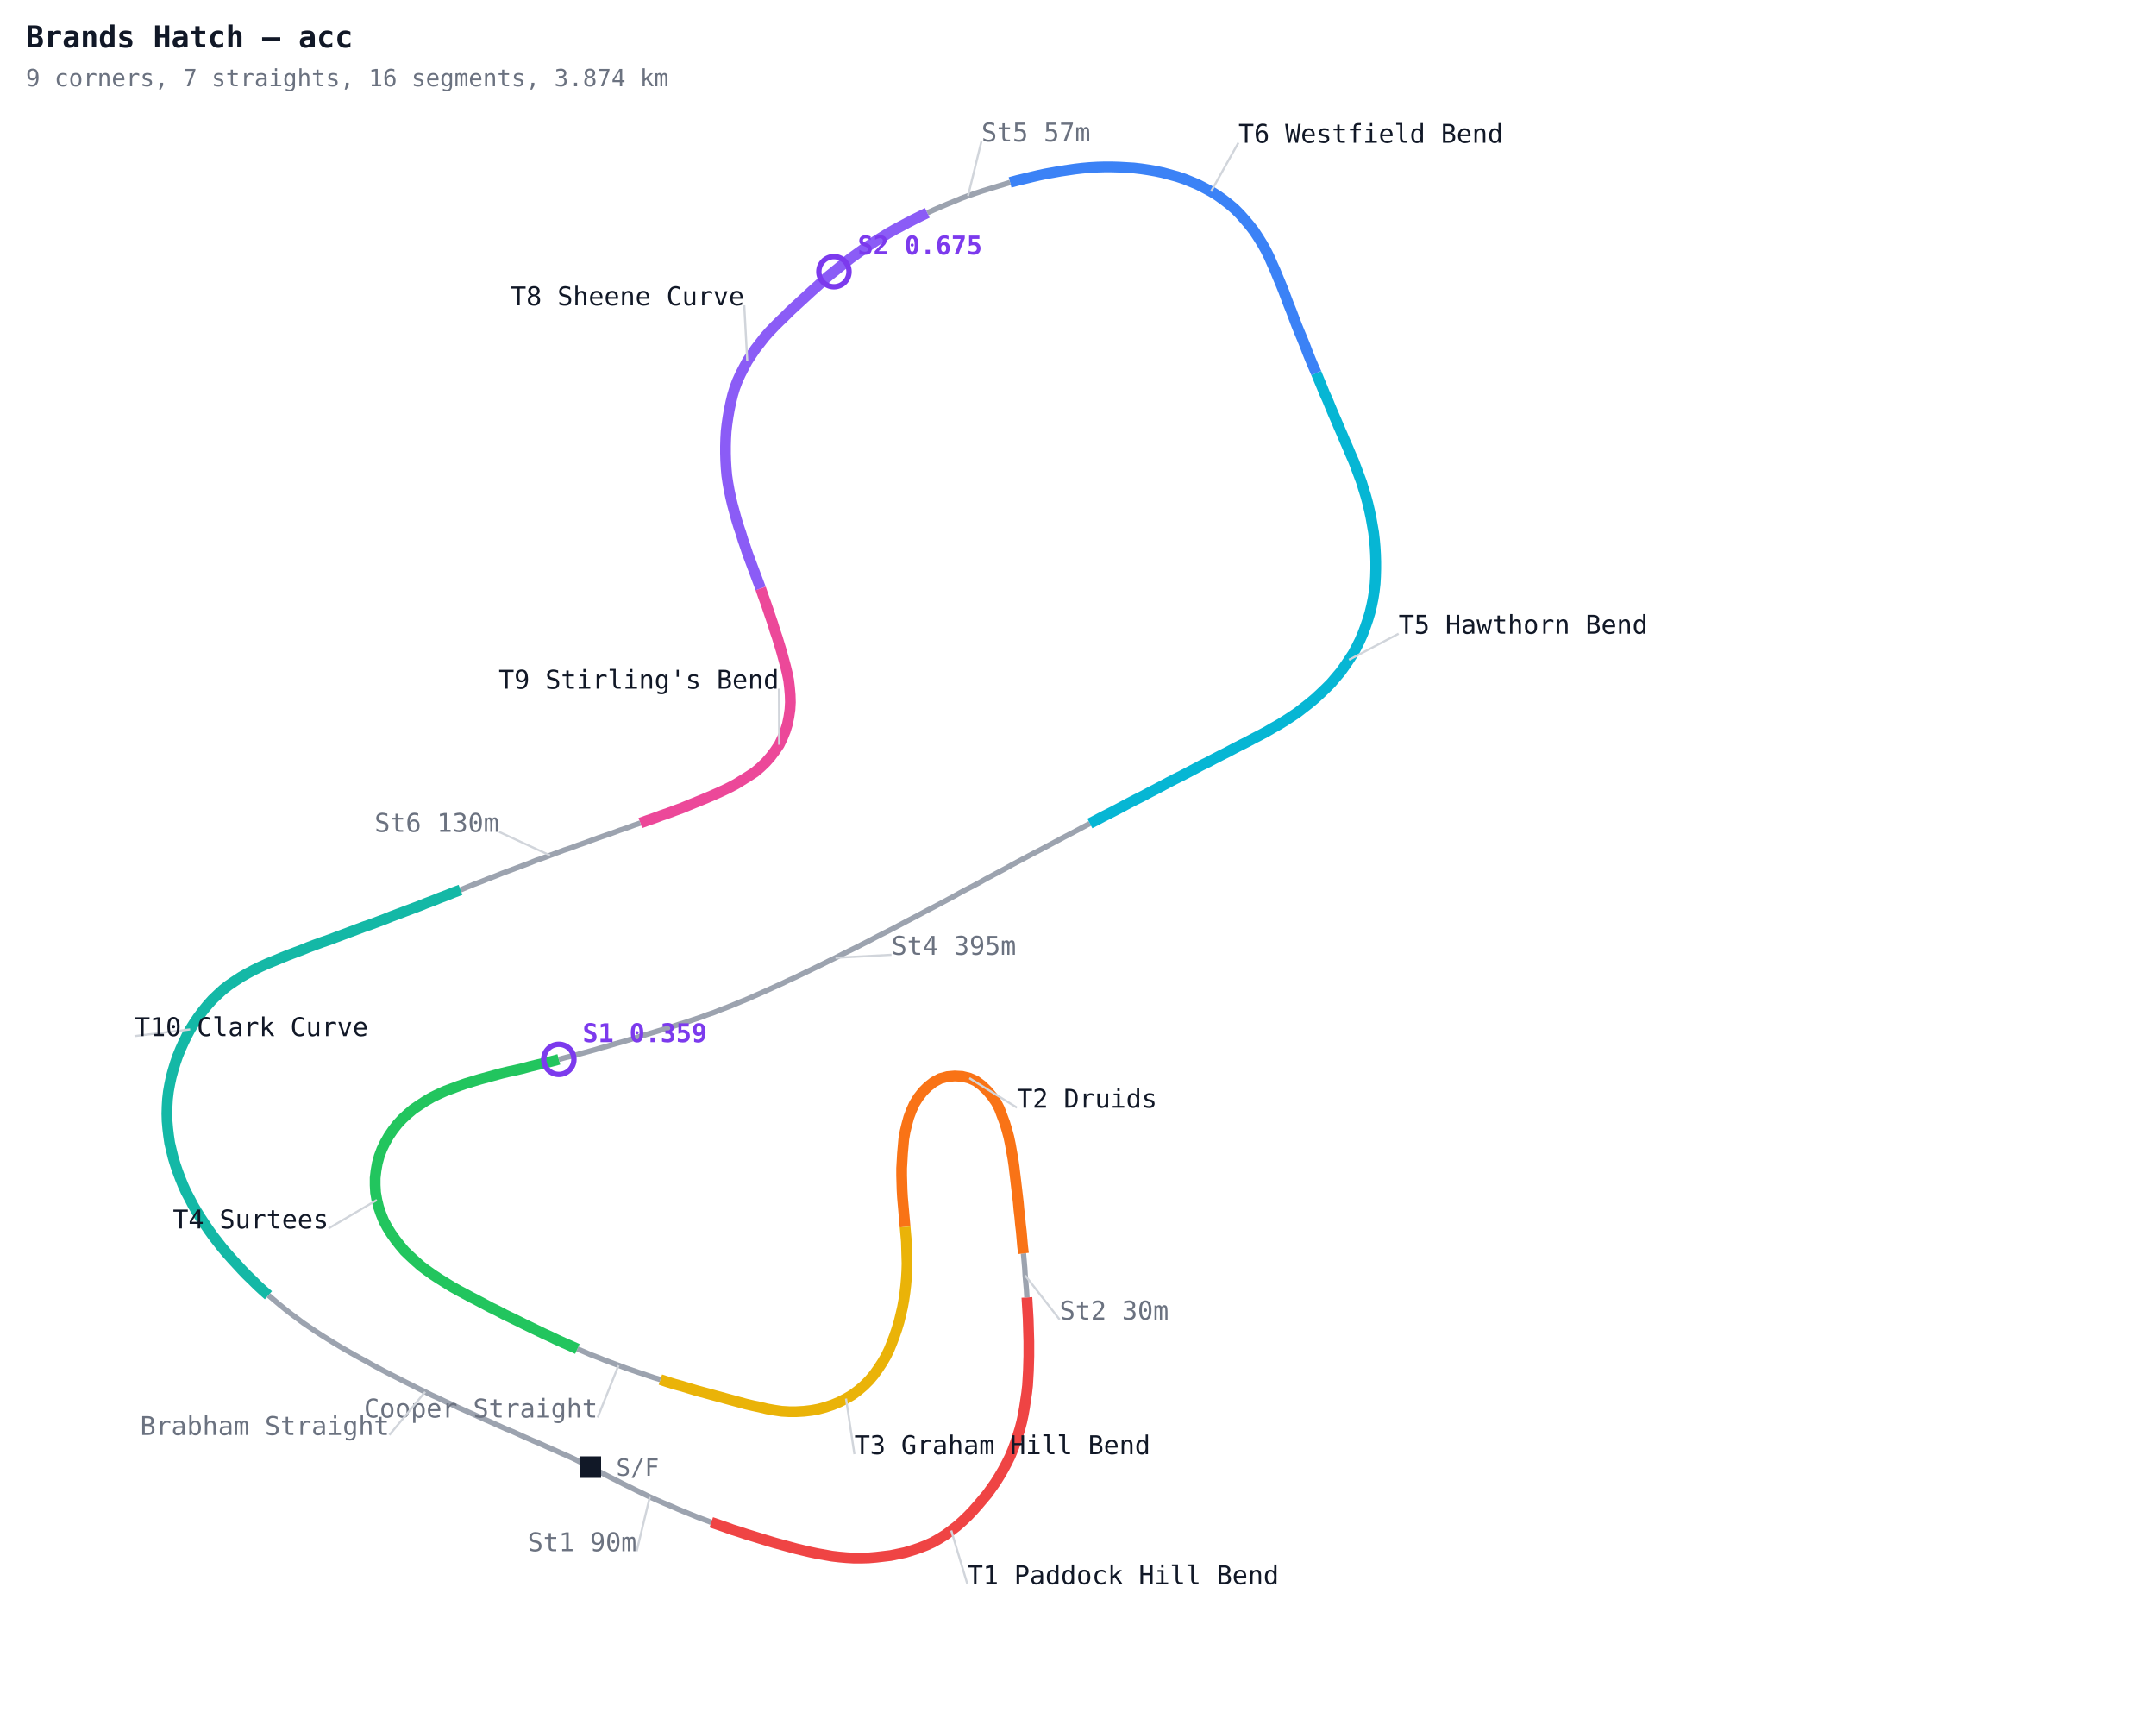
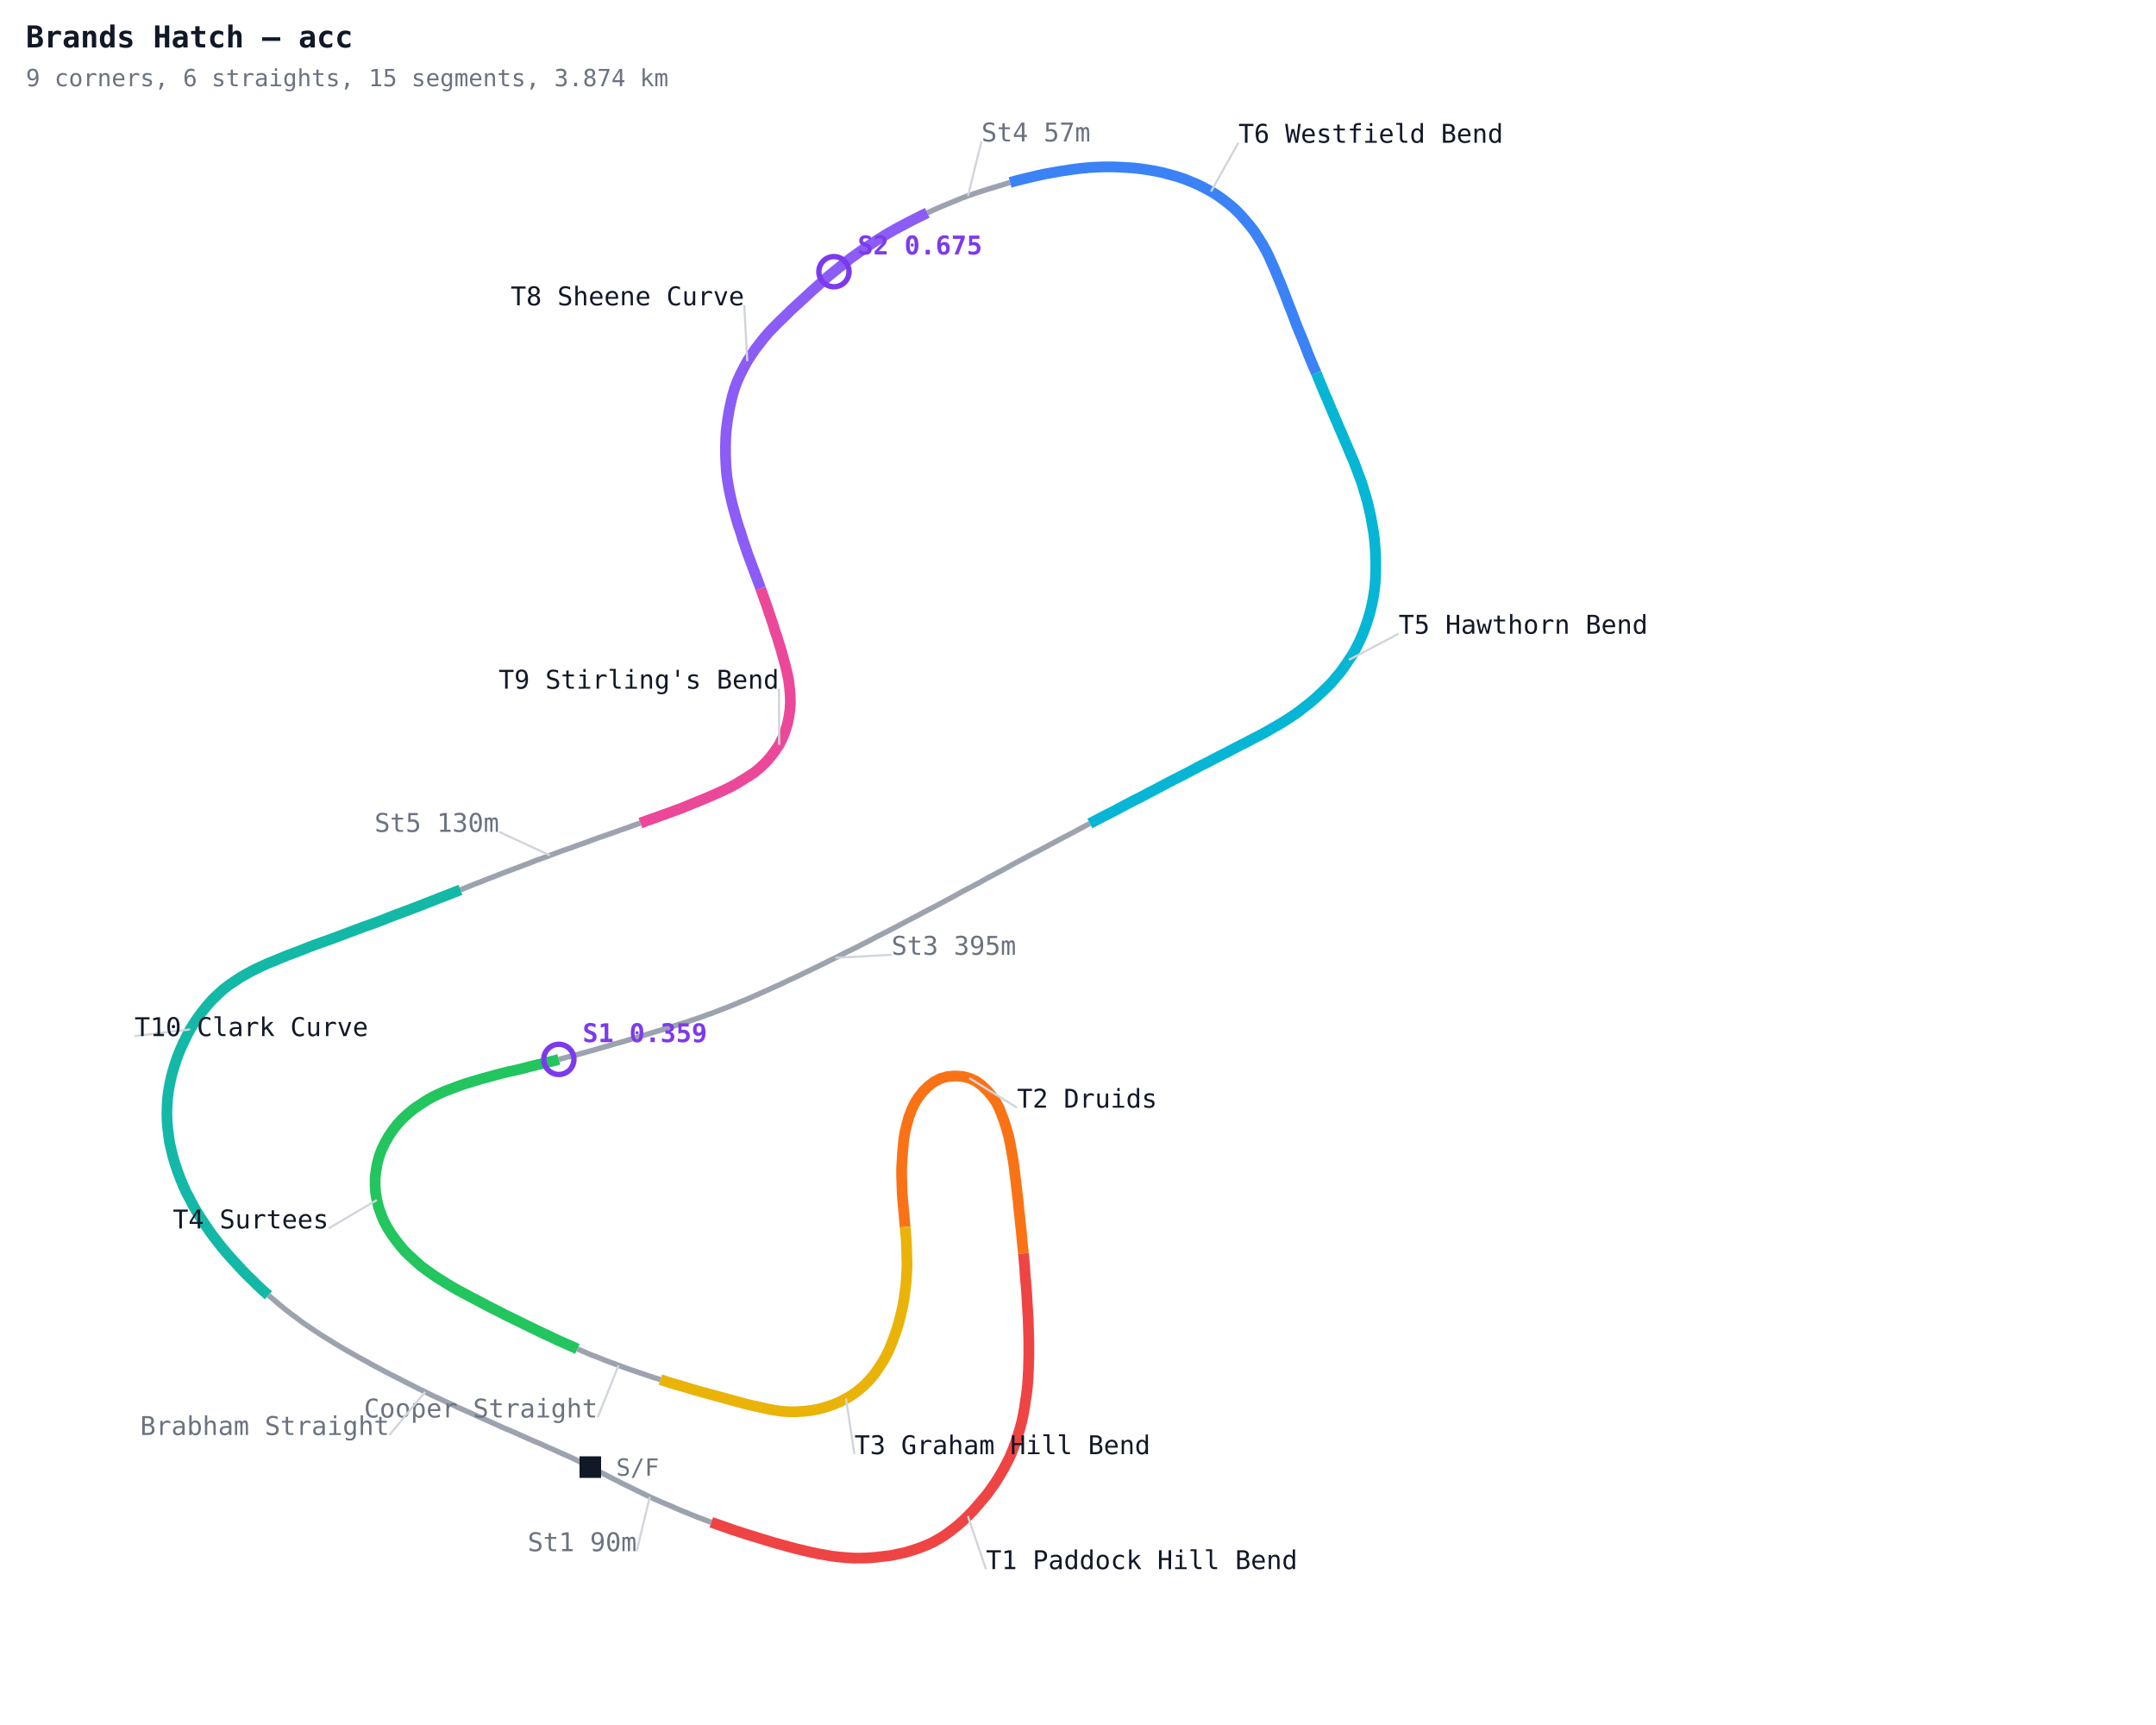
<svg xmlns="http://www.w3.org/2000/svg" width="1000" height="800" viewBox="0 0 1000 800">
  <defs>
    <style>
      .name { font-family: monospace; font-size: 12px; }
      .sector { font-family: monospace; font-size: 12px; fill: #7c3aed; font-weight: bold; }
      .title { font-family: monospace; font-size: 14px; fill: #111827; font-weight: bold; }
      .sub { font-family: monospace; font-size: 11px; fill: #6b7280; }
    </style>
  </defs>
  <rect width="1000" height="800" fill="#ffffff" />
  <polyline fill="none" stroke="#9ca3af" stroke-width="2.5" points="273.8,680.4 276.9,682.0 279.9,683.5 283.0,685.1 286.0,686.6 289.1,688.2 292.2,689.7 295.2,691.2 298.3,692.7 301.4,694.2 304.5,695.6 307.7,697.0 310.8,698.3 314.0,699.7 317.1,701.0 320.3,702.3 323.5,703.6 326.7,704.8 329.9,706.0" />
-   <polyline fill="none" stroke="#ef4444" stroke-width="5" points="329.9,706.0 333.1,707.1 336.3,708.2 339.6,709.4 342.8,710.4 346.1,711.5 349.4,712.5 352.6,713.5 355.9,714.5 359.2,715.5 362.5,716.4 365.8,717.3 369.1,718.2 372.4,719.0 375.8,719.8 379.1,720.5 382.5,721.1 385.9,721.7 389.3,722.1 392.7,722.4 396.1,722.6 399.5,722.6 402.9,722.5 406.4,722.2 409.8,721.8 413.1,721.4 416.5,720.7 419.8,720.0 423.1,719.0 426.4,717.9 429.5,716.7 432.6,715.3 435.6,713.6 438.5,711.8 441.2,709.8 443.9,707.7 446.5,705.4 448.9,703.1 451.3,700.6 453.5,698.1 455.7,695.5 457.9,692.9 459.9,690.1 461.8,687.4 463.6,684.5 465.3,681.6 466.9,678.6 468.4,675.6 469.7,672.5 470.9,669.3 472.0,666.0 473.0,662.8 473.9,659.4 474.6,656.1 475.2,652.7 475.7,649.3 476.2,646.0 476.6,642.5 476.8,639.1 477.0,635.7 477.1,632.3 477.2,628.9 477.2,625.5 477.2,622.1 477.1,618.7 477.0,615.2 476.9,611.8 476.7,608.4 476.5,605.1 476.3,601.7" />
-   <polyline fill="none" stroke="#9ca3af" stroke-width="2.5" points="476.3,601.7 476.1,598.3 475.8,594.9 475.5,591.5 475.3,588.1 475.0,584.7 474.7,581.3" />
+   <polyline fill="none" stroke="#ef4444" stroke-width="5" points="329.9,706.0 333.1,707.1 336.3,708.2 339.6,709.4 342.8,710.4 346.1,711.5 349.4,712.5 352.6,713.5 355.9,714.5 359.2,715.5 362.5,716.4 365.8,717.3 369.1,718.2 372.4,719.0 375.8,719.8 379.1,720.5 382.5,721.1 385.9,721.7 389.3,722.1 392.7,722.4 396.1,722.6 399.5,722.6 402.9,722.5 406.4,722.2 409.8,721.8 413.1,721.4 416.5,720.7 419.8,720.0 423.1,719.0 426.4,717.9 429.5,716.7 432.6,715.3 435.6,713.6 438.5,711.8 441.2,709.8 443.9,707.7 446.5,705.4 448.9,703.1 451.3,700.6 453.5,698.1 455.7,695.5 457.9,692.9 459.9,690.1 461.8,687.4 463.6,684.5 465.3,681.6 466.9,678.6 468.4,675.6 469.7,672.5 470.9,669.3 472.0,666.0 473.0,662.8 473.9,659.4 474.6,656.1 475.2,652.7 475.7,649.3 476.2,646.0 476.6,642.5 476.8,639.1 477.0,635.7 477.1,632.3 477.2,628.9 477.2,625.5 477.2,622.1 477.1,618.7 477.0,615.2 476.9,611.8 476.7,608.4 476.5,605.1 476.3,601.7 476.1,598.3 475.8,594.9 475.5,591.5 475.3,588.1 475.0,584.7 474.7,581.3" />
  <polyline fill="none" stroke="#f97316" stroke-width="5" points="474.7,581.3 474.3,577.9 474.0,574.5 473.7,571.1 473.3,567.7 473.0,564.4 472.6,561.0 472.3,557.6 471.9,554.2 471.5,550.8 471.1,547.4 470.7,544.1 470.3,540.7 469.8,537.3 469.2,534.0 468.6,530.6 467.9,527.3 467.0,524.0 466.0,520.7 464.8,517.5 463.6,514.3 462.1,511.3 460.1,508.4 457.9,505.8 455.4,503.4 452.7,501.4 449.6,500.0 446.3,499.2 442.8,499.0 439.4,499.3 436.1,500.2 433.1,501.8 430.4,503.9 428.0,506.3 425.9,509.0 424.1,511.9 422.7,515.0 421.5,518.2 420.6,521.5 419.8,524.8 419.2,528.2 418.9,531.6 418.6,534.9 418.4,538.4 418.2,541.8 418.2,545.2 418.3,548.6 418.4,552.0 418.6,555.4 418.9,558.8 419.2,562.2 419.5,565.6 419.8,569.0" />
  <polyline fill="none" stroke="#eab308" stroke-width="5" points="419.8,569.0 420.1,572.4 420.4,575.8 420.5,579.2 420.6,582.6 420.7,586.0 420.6,589.4 420.4,592.8 420.1,596.2 419.7,599.6 419.2,603.0 418.6,606.3 417.8,609.7 417.0,613.0 416.0,616.3 414.9,619.5 413.7,622.7 412.4,625.9 410.9,629.0 409.2,631.9 407.3,634.8 405.3,637.6 403.1,640.2 400.7,642.6 398.1,644.8 395.3,646.9 392.4,648.6 389.3,650.2 386.2,651.5 382.9,652.6 379.6,653.5 376.3,654.1 372.9,654.5 369.4,654.7 366.0,654.7 362.6,654.5 359.2,654.0 355.8,653.4 352.5,652.6 349.2,651.9 345.8,651.1 342.5,650.2 339.2,649.3 335.9,648.4 332.6,647.5 329.3,646.6 326.0,645.7 322.7,644.8 319.4,643.8 316.1,642.8 312.8,641.9 309.6,640.9 306.3,639.8" />
  <polyline fill="none" stroke="#9ca3af" stroke-width="2.5" points="306.3,639.8 303.0,638.8 299.8,637.7 296.5,636.6 293.3,635.5 290.1,634.4 286.9,633.2 283.7,632.0 280.5,630.8 277.3,629.5 274.1,628.3 270.9,626.9 267.8,625.6" />
  <polyline fill="none" stroke="#22c55e" stroke-width="5" points="267.8,625.6 264.7,624.2 261.5,622.8 258.4,621.4 255.3,619.9 252.2,618.5 249.1,617.0 246.0,615.5 242.9,614.0 239.9,612.5 236.8,611.0 233.7,609.5 230.7,607.9 227.6,606.4 224.6,604.8 221.6,603.2 218.5,601.6 215.5,600.0 212.5,598.4 209.5,596.7 206.6,594.9 203.7,593.1 200.8,591.2 198.0,589.2 195.3,587.2 192.7,584.9 190.2,582.6 187.7,580.2 185.5,577.6 183.4,574.9 181.4,572.1 179.6,569.2 178.0,566.2 176.7,563.0 175.6,559.8 174.8,556.5 174.2,553.1 174.0,549.7 174.0,546.3 174.4,542.9 175.0,539.5 175.9,536.2 177.1,533.0 178.6,529.9 180.3,526.9 182.2,524.1 184.3,521.4 186.6,518.9 189.1,516.6 191.7,514.4 194.5,512.5 197.4,510.6 200.3,508.9 203.4,507.4 206.5,506.0 209.7,504.8 212.9,503.6 216.1,502.5 219.4,501.5 222.7,500.5 226.0,499.6 229.3,498.7 232.6,497.8 235.9,497.0 239.2,496.3 242.6,495.5 245.9,494.6 249.2,493.8 252.6,493.0 255.9,492.2 259.2,491.3" />
  <polyline fill="none" stroke="#9ca3af" stroke-width="2.5" points="259.2,491.3 262.5,490.4 265.8,489.6 269.1,488.7 272.4,487.8 275.7,486.9 279.0,485.9 282.3,485.0 285.6,484.0 288.9,483.1 292.2,482.1 295.5,481.1 298.7,480.1 302.0,479.1 305.3,478.1 308.6,477.1 311.8,476.1 315.1,475.0 318.4,474.0 321.6,472.9 324.9,471.8 328.1,470.6 331.3,469.5 334.5,468.2 337.7,467.0 340.9,465.7 344.0,464.4 347.2,463.1 350.3,461.7 353.5,460.3 356.6,458.9 359.7,457.5 362.8,456.1 365.9,454.6 369.0,453.2 372.1,451.7 375.2,450.2 378.3,448.7 381.4,447.2 384.4,445.7 387.5,444.2 390.6,442.6 393.6,441.1 396.7,439.6 399.8,438.0 402.8,436.5 405.8,434.9 408.9,433.3 411.9,431.8 415.0,430.2 418.0,428.6 421.0,427.0 424.1,425.4 427.1,423.8 430.1,422.2 433.2,420.6 436.2,419.0 439.2,417.4 442.2,415.8 445.2,414.1 448.2,412.5 451.3,410.9 454.3,409.3 457.3,407.6 460.3,406.0 463.3,404.4 466.3,402.8 469.3,401.1 472.3,399.5 475.3,397.9 478.3,396.3 481.4,394.7 484.4,393.1 487.4,391.5 490.4,389.9 493.4,388.3 496.5,386.7 499.5,385.1 502.5,383.5 505.5,381.9" />
  <polyline fill="none" stroke="#06b6d4" stroke-width="5" points="505.5,381.9 508.6,380.3 511.6,378.7 514.6,377.2 517.7,375.6 520.7,374.0 523.7,372.4 526.8,370.8 529.8,369.3 532.8,367.7 535.9,366.1 538.9,364.5 541.9,362.9 545.0,361.3 548.0,359.8 551.1,358.2 554.1,356.6 557.1,355.0 560.2,353.5 563.2,351.9 566.3,350.3 569.3,348.8 572.3,347.2 575.4,345.6 578.4,344.1 581.4,342.5 584.5,340.9 587.5,339.3 590.4,337.6 593.4,335.9 596.3,334.1 599.2,332.2 602.0,330.3 604.7,328.2 607.4,326.1 610.0,323.9 612.5,321.6 615.0,319.2 617.4,316.8 619.6,314.2 621.8,311.6 623.8,308.8 625.7,306.0 627.6,303.1 629.2,300.1 630.7,297.1 632.1,293.9 633.3,290.7 634.4,287.5 635.4,284.2 636.2,280.9 636.9,277.5 637.4,274.2 637.8,270.8 638.0,267.4 638.1,263.9 638.1,260.5 638.0,257.1 637.8,253.7 637.5,250.3 637.1,246.9 636.5,243.5 635.9,240.1 635.2,236.8 634.4,233.4 633.5,230.1 632.5,226.9 631.5,223.6 630.3,220.4 629.1,217.2 627.9,214.0 626.5,210.8 625.2,207.7 623.8,204.5 622.5,201.4 621.1,198.2 619.8,195.1 618.4,191.9 617.1,188.8 615.8,185.6 614.4,182.5 613.1,179.3 611.8,176.2 610.5,173.0" />
  <polyline fill="none" stroke="#3b82f6" stroke-width="5" points="610.5,173.0 609.1,169.8 607.8,166.7 606.5,163.5 605.3,160.3 604.0,157.1 602.7,154.0 601.4,150.8 600.2,147.6 599.0,144.4 597.7,141.2 596.5,138.0 595.3,134.8 594.0,131.6 592.7,128.5 591.4,125.3 590.0,122.2 588.6,119.0 587.1,116.0 585.4,113.0 583.6,110.1 581.7,107.2 579.6,104.5 577.4,101.9 575.1,99.3 572.7,96.9 570.1,94.7 567.4,92.6 564.6,90.6 561.7,88.8 558.7,87.2 555.6,85.6 552.5,84.3 549.3,83.0 546.0,81.9 542.7,81.0 539.4,80.1 536.1,79.4 532.7,78.8 529.3,78.3 525.9,77.9 522.5,77.7 519.1,77.5 515.7,77.4 512.2,77.4 508.8,77.5 505.4,77.7 502.0,78.0 498.6,78.4 495.2,78.9 491.8,79.4 488.5,80.0 485.1,80.6 481.8,81.3 478.4,82.1 475.1,82.9 471.8,83.7 468.5,84.6" />
  <polyline fill="none" stroke="#9ca3af" stroke-width="2.5" points="468.5,84.6 465.3,85.6 462.0,86.6 458.7,87.6 455.5,88.6 452.2,89.7 449.0,90.8 445.8,92.0 442.7,93.3 439.5,94.6 436.4,95.9 433.2,97.3 430.1,98.7" />
  <polyline fill="none" stroke="#8b5cf6" stroke-width="5" points="430.1,98.7 427.0,100.2 424.0,101.7 420.9,103.3 417.9,104.9 414.9,106.5 411.9,108.2 409.0,110.0 406.1,111.8 403.2,113.7 400.4,115.6 397.6,117.6 394.8,119.6 392.1,121.7 389.5,123.8 386.8,126.0 384.2,128.1 381.6,130.4 379.1,132.7 376.5,135.0 374.0,137.3 371.5,139.6 369.0,141.9 366.5,144.2 364.1,146.6 361.6,149.0 359.2,151.4 356.8,153.9 354.6,156.4 352.5,159.1 350.4,161.8 348.5,164.6 346.6,167.5 345.0,170.5 343.4,173.6 342.0,176.7 340.8,179.9 339.8,183.2 339.0,186.5 338.3,189.8 337.7,193.2 337.2,196.6 336.8,200.0 336.6,203.4 336.5,206.9 336.5,210.3 336.6,213.7 336.8,217.1 337.1,220.5 337.6,223.9 338.2,227.3 338.9,230.6 339.7,234.0 340.6,237.3 341.5,240.6 342.5,243.9 343.6,247.1 344.6,250.4 345.7,253.6 346.8,256.9 348.0,260.1 349.2,263.3 350.4,266.5 351.6,269.7 352.8,272.9" />
  <polyline fill="none" stroke="#ec4899" stroke-width="5" points="352.8,272.9 353.9,276.1 355.1,279.4 356.2,282.6 357.3,285.9 358.4,289.1 359.4,292.4 360.5,295.6 361.5,298.9 362.5,302.2 363.4,305.5 364.3,308.8 365.1,312.1 365.8,315.5 366.2,318.9 366.5,322.3 366.6,325.7 366.4,329.1 365.9,332.5 365.2,335.9 364.2,339.1 362.9,342.3 361.4,345.4 359.5,348.2 357.4,351.0 355.2,353.5 352.7,355.9 350.1,358.1 347.2,360.0 344.3,361.8 341.4,363.6 338.4,365.2 335.3,366.7 332.2,368.1 329.0,369.5 325.9,370.8 322.7,372.1 319.5,373.4 316.4,374.7 313.1,375.9 309.9,377.1 306.7,378.2 303.5,379.4 300.3,380.5 297.0,381.7" />
  <polyline fill="none" stroke="#9ca3af" stroke-width="2.5" points="297.0,381.7 293.8,382.8 290.6,384.0 287.3,385.1 284.1,386.3 280.9,387.4 277.7,388.5 274.4,389.7 271.2,390.9 268.0,392.0 264.8,393.2 261.5,394.3 258.3,395.5 255.1,396.7 251.9,397.9 248.7,399.0 245.5,400.3 242.3,401.5 239.1,402.7 235.9,403.9 232.7,405.1 229.5,406.4 226.3,407.6 223.1,408.9 219.9,410.1 216.7,411.4 213.6,412.7" />
  <polyline fill="none" stroke="#14b8a6" stroke-width="5" points="213.6,412.7 210.4,413.9 207.2,415.2 204.0,416.4 200.8,417.7 197.6,418.9 194.4,420.2 191.2,421.4 188.0,422.6 184.8,423.8 181.6,425.0 178.4,426.3 175.2,427.5 172.0,428.7 168.8,429.8 165.6,431.0 162.4,432.2 159.2,433.4 156.0,434.6 152.8,435.8 149.6,436.9 146.3,438.1 143.1,439.3 139.9,440.6 136.7,441.8 133.5,443.0 130.3,444.3 127.2,445.6 124.0,446.9 120.9,448.3 117.8,449.8 114.8,451.4 111.8,453.1 108.9,455.0 106.1,456.9 103.4,459.0 100.9,461.3 98.4,463.7 96.1,466.3 94.0,468.9 91.9,471.7 90.0,474.5 88.2,477.4 86.6,480.4 85.1,483.5 83.7,486.6 82.4,489.8 81.3,493.0 80.3,496.3 79.4,499.6 78.7,502.9 78.1,506.3 77.7,509.7 77.5,513.1 77.4,516.5 77.5,519.9 77.8,523.3 78.2,526.7 78.7,530.1 79.5,533.5 80.3,536.8 81.3,540.1 82.4,543.3 83.6,546.5 84.9,549.7 86.3,552.8 87.9,555.8 89.5,558.9 91.2,561.8 93.0,564.7 94.9,567.6 96.8,570.4 98.8,573.2 100.9,575.9 103.0,578.6 105.2,581.2 107.5,583.8 109.8,586.3 112.1,588.8 114.5,591.3 117.0,593.7 119.4,596.1 121.9,598.4 124.5,600.7" />
  <polyline fill="none" stroke="#9ca3af" stroke-width="2.5" points="124.5,600.7 127.1,602.9 129.7,605.1 132.4,607.3 135.1,609.4 137.8,611.4 140.6,613.5 143.4,615.4 146.2,617.3 149.1,619.2 152.0,621.0 154.9,622.8 157.9,624.6 160.8,626.3 163.8,628.0 166.8,629.7 169.8,631.3 172.8,633.0 175.8,634.6 178.8,636.2 181.9,637.8 184.9,639.3 188.0,640.9 191.0,642.4 194.1,644.0 197.2,645.5 200.2,647.0 203.3,648.4 206.4,649.9 209.5,651.3 212.6,652.8 215.8,654.2 218.9,655.6 222.0,657.0 225.1,658.4 228.3,659.8 231.4,661.2 234.5,662.6 237.7,663.9 240.8,665.3 243.9,666.7 247.1,668.1 250.2,669.4 253.3,670.8 256.5,672.2 259.6,673.6 262.8,675.0 265.9,676.4 268.9,677.9 272.0,679.5" />
  <line x1="301.4" y1="694.2" x2="295.3" y2="719.4" stroke="#d1d5db" stroke-width="1" />
  <text x="295.3" y="719.4" text-anchor="end" class="name" fill="#6b7280">St1 90m</text>
-   <line x1="441.2" y1="709.8" x2="448.7" y2="734.7" stroke="#d1d5db" stroke-width="1" />
-   <text x="448.7" y="734.7" text-anchor="start" class="name" fill="#111827">T1 Paddock Hill Bend</text>
-   <line x1="475.5" y1="591.5" x2="491.5" y2="612.0" stroke="#d1d5db" stroke-width="1" />
-   <text x="491.5" y="612.0" text-anchor="start" class="name" fill="#6b7280">St2 30m</text>
+   <line x1="448.9" y1="703.1" x2="457.3" y2="727.7" stroke="#d1d5db" stroke-width="1" />
+   <text x="457.3" y="727.7" text-anchor="start" class="name" fill="#111827">T1 Paddock Hill Bend</text>
  <line x1="449.6" y1="500.0" x2="471.7" y2="513.7" stroke="#d1d5db" stroke-width="1" />
  <text x="471.7" y="513.7" text-anchor="start" class="name" fill="#111827">T2 Druids</text>
  <line x1="392.4" y1="648.6" x2="396.3" y2="674.4" stroke="#d1d5db" stroke-width="1" />
  <text x="396.3" y="674.4" text-anchor="start" class="name" fill="#111827">T3 Graham Hill Bend</text>
  <line x1="286.9" y1="633.2" x2="277.2" y2="657.4" stroke="#d1d5db" stroke-width="1" />
  <text x="277.2" y="657.4" text-anchor="end" class="name" fill="#6b7280">Cooper Straight</text>
  <line x1="174.8" y1="556.5" x2="152.4" y2="569.7" stroke="#d1d5db" stroke-width="1" />
  <text x="152.4" y="569.7" text-anchor="end" class="name" fill="#111827">T4 Surtees</text>
  <line x1="387.5" y1="444.2" x2="413.5" y2="442.8" stroke="#d1d5db" stroke-width="1" />
-   <text x="413.5" y="442.8" text-anchor="start" class="name" fill="#6b7280">St4 395m</text>
+   <text x="413.5" y="442.8" text-anchor="start" class="name" fill="#6b7280">St3 395m</text>
  <line x1="625.7" y1="306.0" x2="648.7" y2="293.9" stroke="#d1d5db" stroke-width="1" />
  <text x="648.7" y="293.9" text-anchor="start" class="name" fill="#111827">T5 Hawthorn Bend</text>
  <line x1="561.7" y1="88.8" x2="574.4" y2="66.2" stroke="#d1d5db" stroke-width="1" />
  <text x="574.4" y="66.2" text-anchor="start" class="name" fill="#111827">T6 Westfield Bend</text>
  <line x1="449.0" y1="90.8" x2="455.2" y2="65.6" stroke="#d1d5db" stroke-width="1" />
-   <text x="455.2" y="65.6" text-anchor="start" class="name" fill="#6b7280">St5 57m</text>
+   <text x="455.2" y="65.6" text-anchor="start" class="name" fill="#6b7280">St4 57m</text>
  <line x1="346.6" y1="167.5" x2="345.2" y2="141.6" stroke="#d1d5db" stroke-width="1" />
  <text x="345.2" y="141.6" text-anchor="end" class="name" fill="#111827">T8 Sheene Curve</text>
  <line x1="361.4" y1="345.4" x2="361.3" y2="319.4" stroke="#d1d5db" stroke-width="1" />
  <text x="361.3" y="319.4" text-anchor="end" class="name" fill="#111827">T9 Stirling's Bend</text>
  <line x1="255.1" y1="396.7" x2="231.5" y2="385.8" stroke="#d1d5db" stroke-width="1" />
-   <text x="231.5" y="385.8" text-anchor="end" class="name" fill="#6b7280">St6 130m</text>
+   <text x="231.5" y="385.8" text-anchor="end" class="name" fill="#6b7280">St5 130m</text>
  <line x1="88.2" y1="477.4" x2="62.4" y2="480.5" stroke="#d1d5db" stroke-width="1" />
  <text x="62.4" y="480.5" text-anchor="start" class="name" fill="#111827">T10 Clark Curve</text>
  <line x1="197.2" y1="645.5" x2="180.6" y2="665.5" stroke="#d1d5db" stroke-width="1" />
  <text x="180.6" y="665.5" text-anchor="end" class="name" fill="#6b7280">Brabham Straight</text>
  <circle cx="259.2" cy="491.3" r="7" fill="none" stroke="#7c3aed" stroke-width="2.5" />
  <text x="270.2" y="483.3" class="sector">S1 0.359</text>
  <circle cx="386.8" cy="126.0" r="7" fill="none" stroke="#7c3aed" stroke-width="2.5" />
  <text x="397.8" y="118.0" class="sector">S2 0.675</text>
  <rect x="268.8" y="675.4" width="10" height="10" fill="#111827" />
  <text x="285.8" y="684.4" class="sub">S/F</text>
  <text class="title" x="12" y="22">Brands Hatch — acc</text>
-   <text class="sub" x="12" y="40">9 corners, 7 straights, 16 segments, 3.874 km</text>
+   <text class="sub" x="12" y="40">9 corners, 6 straights, 15 segments, 3.874 km</text>
</svg>
